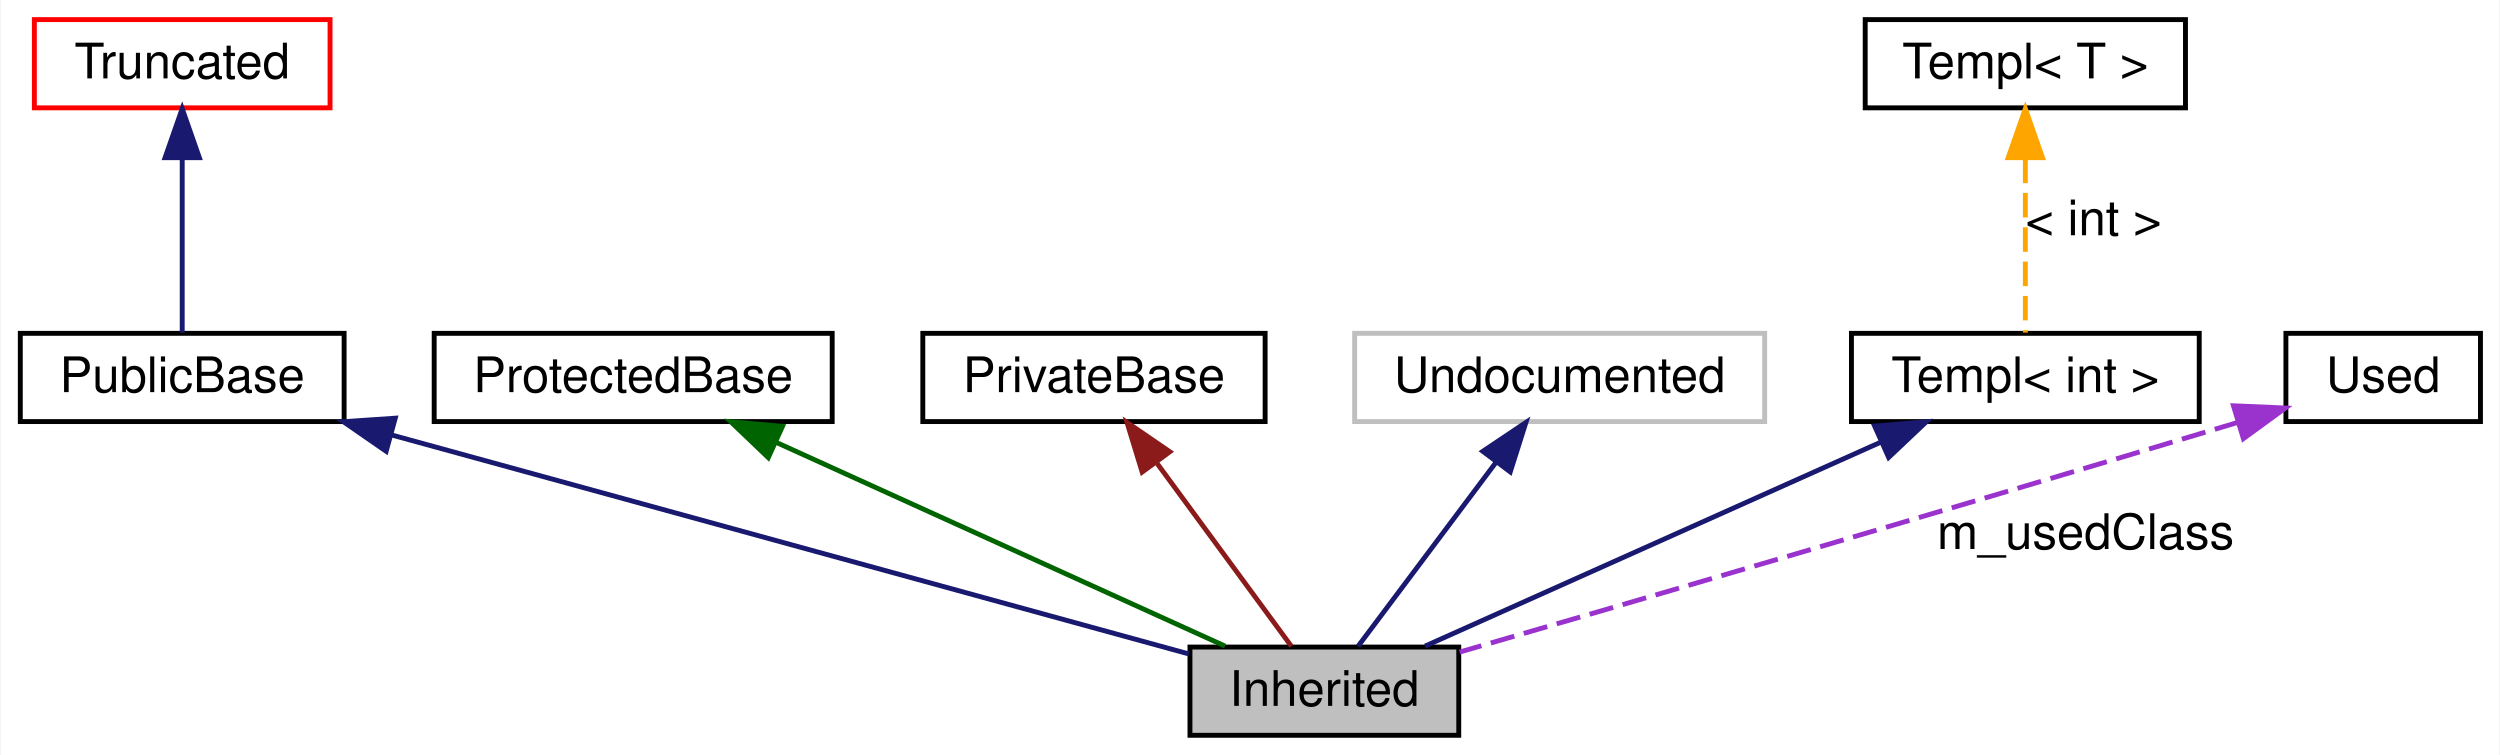
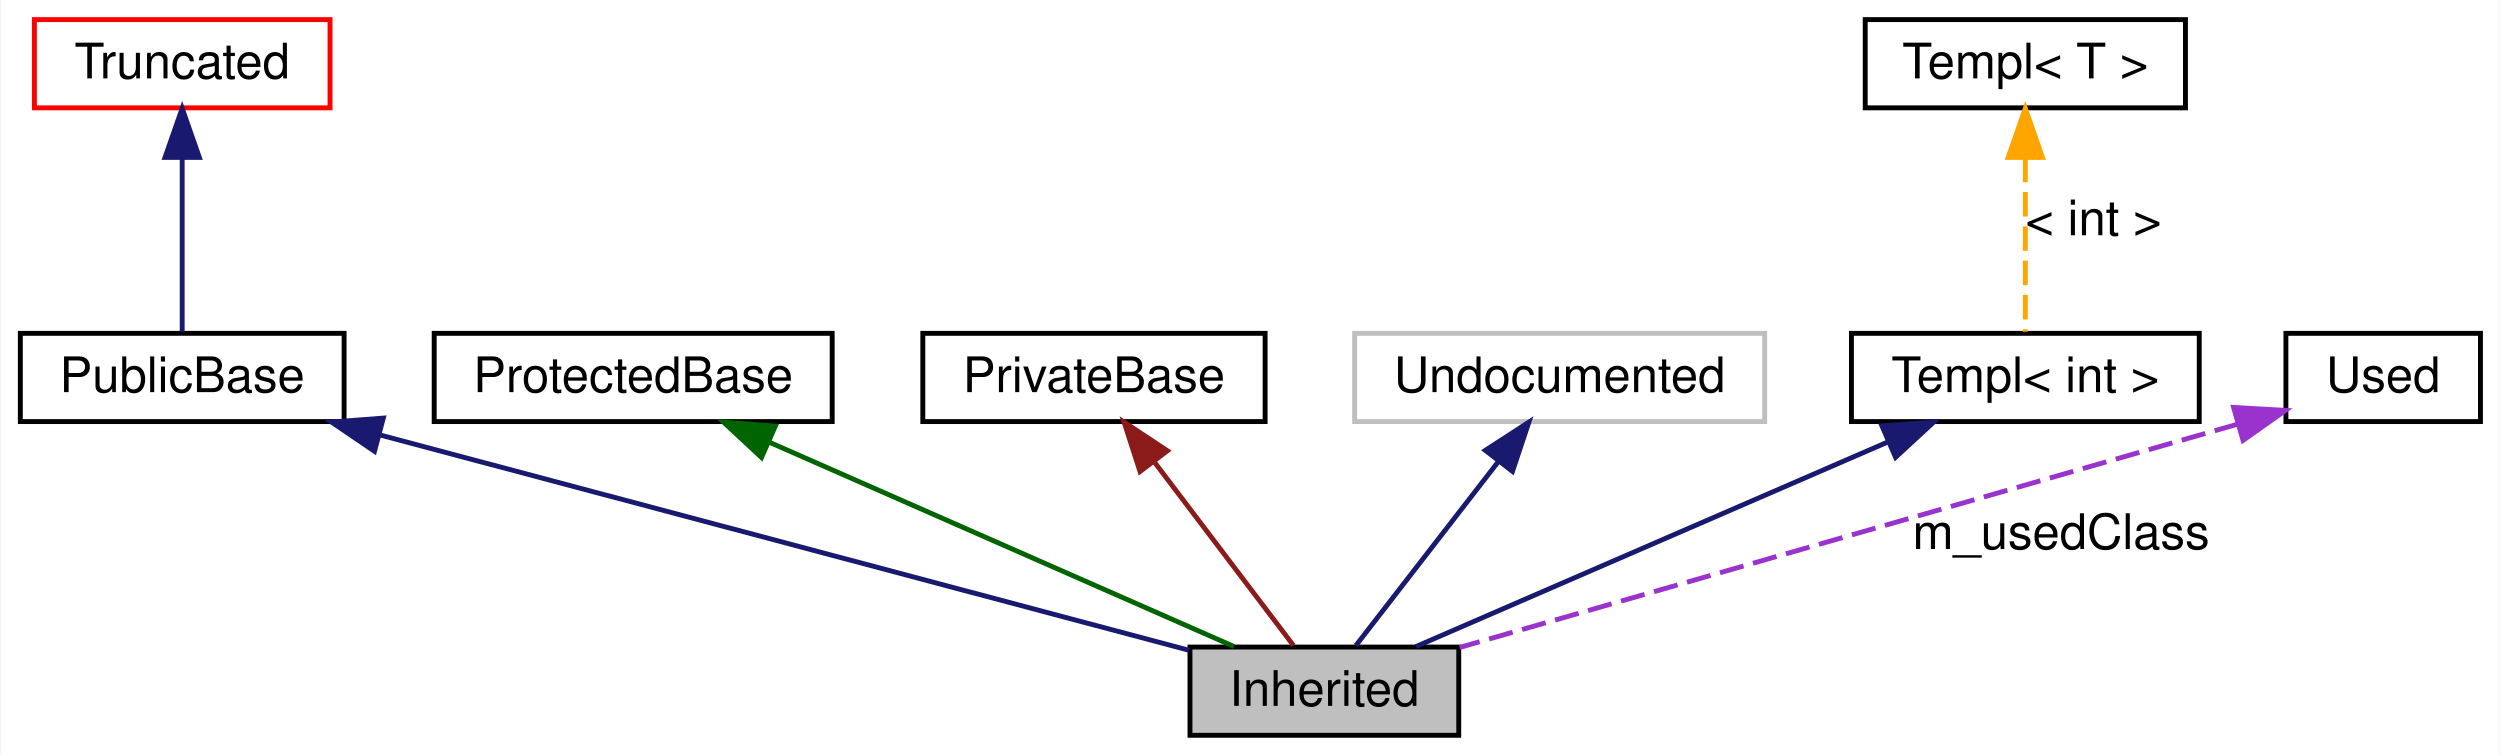
<svg xmlns="http://www.w3.org/2000/svg" xmlns:xlink="http://www.w3.org/1999/xlink" width="510pt" height="154pt" viewBox="0.00 0.00 509.69 154.00">
  <g id="graph0" class="graph" transform="scale(1 1) rotate(0) translate(4 150)">
-     <polygon fill="#ffffff" stroke="transparent" points="-4,4 -4,-150 505.687,-150 505.687,4 -4,4" />
+     <polygon fill="white" stroke="transparent" points="-4,4 -4,-150 505.69,-150 505.69,4 -4,4" />
    <g id="node1" class="node">
-       <polygon fill="#bfbfbf" stroke="#000000" points="293.431,-18 238.599,-18 238.599,0 293.431,0 293.431,-18" />
-       <text text-anchor="middle" x="266.015" y="-6" font-family="Helvetica,sans-Serif" font-size="10.00" fill="#000000">Inherited</text>
+       <polygon fill="#bfbfbf" stroke="black" points="293.43,-18 238.6,-18 238.6,0 293.43,0 293.43,-18" />
+       <text text-anchor="middle" x="266.01" y="-6" font-family="Helvetica,sans-Serif" font-size="10.00">Inherited</text>
    </g>
    <g id="node2" class="node">
      <g id="a_node2">
        <a xlink:href="$classPublicBase.html" xlink:title="PublicBase">
-           <polygon fill="none" stroke="#000000" points="66.044,-82 -.015,-82 -.015,-64 66.044,-64 66.044,-82" />
-           <text text-anchor="middle" x="33.015" y="-70" font-family="Helvetica,sans-Serif" font-size="10.00" fill="#000000">PublicBase</text>
+           <polygon fill="none" stroke="black" points="66.04,-82 -0.01,-82 -0.01,-64 66.04,-64 66.04,-82" />
+           <text text-anchor="middle" x="33.01" y="-70" font-family="Helvetica,sans-Serif" font-size="10.00">PublicBase</text>
        </a>
      </g>
    </g>
    <g id="edge1" class="edge">
-       <path fill="none" stroke="#191970" d="M75.567,-61.312C122.938,-48.3 198.113,-27.651 238.386,-16.589" />
-       <polygon fill="#191970" stroke="#191970" points="74.62,-57.942 65.904,-63.966 76.474,-64.692 74.62,-57.942" />
+       <path fill="none" stroke="midnightblue" d="M73.37,-61.26C120.6,-48.69 197.56,-28.21 238.45,-17.33" />
+       <polygon fill="midnightblue" stroke="midnightblue" points="72.24,-57.94 63.48,-63.89 74.04,-64.71 72.24,-57.94" />
    </g>
    <g id="node3" class="node">
      <g id="a_node3">
        <a xlink:href="$classTruncated.html" xlink:title="Truncated">
-           <polygon fill="none" stroke="#ff0000" points="63.174,-146 2.856,-146 2.856,-128 63.174,-128 63.174,-146" />
-           <text text-anchor="middle" x="33.015" y="-134" font-family="Helvetica,sans-Serif" font-size="10.00" fill="#000000">Truncated</text>
+           <polygon fill="none" stroke="red" points="63.17,-146 2.86,-146 2.86,-128 63.17,-128 63.17,-146" />
+           <text text-anchor="middle" x="33.01" y="-134" font-family="Helvetica,sans-Serif" font-size="10.00">Truncated</text>
        </a>
      </g>
    </g>
    <g id="edge2" class="edge">
-       <path fill="none" stroke="#191970" d="M33.015,-117.635C33.015,-105.86 33.015,-91.366 33.015,-82.153" />
-       <polygon fill="#191970" stroke="#191970" points="29.515,-117.83 33.015,-127.83 36.515,-117.83 29.515,-117.83" />
+       <path fill="none" stroke="midnightblue" d="M33.01,-117.83C33.01,-106.08 33.01,-91.34 33.01,-82.31" />
+       <polygon fill="midnightblue" stroke="midnightblue" points="29.51,-117.89 33.01,-127.89 36.51,-117.89 29.51,-117.89" />
    </g>
    <g id="node4" class="node">
      <g id="a_node4">
        <a xlink:href="$classProtectedBase.html" xlink:title="ProtectedBase">
-           <polygon fill="none" stroke="#000000" points="165.611,-82 84.418,-82 84.418,-64 165.611,-64 165.611,-82" />
-           <text text-anchor="middle" x="125.015" y="-70" font-family="Helvetica,sans-Serif" font-size="10.00" fill="#000000">ProtectedBase</text>
+           <polygon fill="none" stroke="black" points="165.61,-82 84.42,-82 84.42,-64 165.61,-64 165.61,-82" />
+           <text text-anchor="middle" x="125.01" y="-70" font-family="Helvetica,sans-Serif" font-size="10.00">ProtectedBase</text>
        </a>
      </g>
    </g>
    <g id="edge3" class="edge">
-       <path fill="none" stroke="#006400" d="M154.367,-59.677C181.724,-47.26 221.798,-29.07 245.756,-18.195" />
-       <polygon fill="#006400" stroke="#006400" points="152.577,-56.646 144.917,-63.966 155.47,-63.02 152.577,-56.646" />
+       <path fill="none" stroke="darkgreen" d="M152.71,-59.82C180.78,-47.48 223.4,-28.74 247.58,-18.11" />
+       <polygon fill="darkgreen" stroke="darkgreen" points="151.19,-56.67 143.45,-63.89 154.01,-63.07 151.19,-56.67" />
    </g>
    <g id="node5" class="node">
      <g id="a_node5">
        <a xlink:href="$classPrivateBase.html" xlink:title="PrivateBase">
-           <polygon fill="none" stroke="#000000" points="253.931,-82 184.099,-82 184.099,-64 253.931,-64 253.931,-82" />
-           <text text-anchor="middle" x="219.015" y="-70" font-family="Helvetica,sans-Serif" font-size="10.00" fill="#000000">PrivateBase</text>
+           <polygon fill="none" stroke="black" points="253.93,-82 184.1,-82 184.1,-64 253.93,-64 253.93,-82" />
+           <text text-anchor="middle" x="219.01" y="-70" font-family="Helvetica,sans-Serif" font-size="10.00">PrivateBase</text>
        </a>
      </g>
    </g>
    <g id="edge4" class="edge">
-       <path fill="none" stroke="#8b1a1a" d="M231.915,-55.433C240.775,-43.368 252.178,-27.841 259.293,-18.153" />
-       <polygon fill="#8b1a1a" stroke="#8b1a1a" points="228.847,-53.699 225.749,-63.83 234.489,-57.842 228.847,-53.699" />
+       <path fill="none" stroke="#8b1a1a" d="M231.43,-55.62C240.53,-43.61 252.51,-27.81 259.72,-18.31" />
+       <polygon fill="#8b1a1a" stroke="#8b1a1a" points="228.41,-53.81 225.16,-63.89 233.99,-58.04 228.41,-53.81" />
    </g>
    <g id="node6" class="node">
-       <polygon fill="none" stroke="#bfbfbf" points="355.837,-82 272.192,-82 272.192,-64 355.837,-64 355.837,-82" />
-       <text text-anchor="middle" x="314.015" y="-70" font-family="Helvetica,sans-Serif" font-size="10.00" fill="#000000">Undocumented</text>
+       <polygon fill="none" stroke="#bfbfbf" points="355.84,-82 272.19,-82 272.19,-64 355.84,-64 355.84,-82" />
+       <text text-anchor="middle" x="314.01" y="-70" font-family="Helvetica,sans-Serif" font-size="10.00">Undocumented</text>
    </g>
    <g id="edge5" class="edge">
-       <path fill="none" stroke="#191970" d="M301.105,-55.787C292.02,-43.673 280.217,-27.936 272.879,-18.153" />
-       <polygon fill="#191970" stroke="#191970" points="298.337,-57.93 307.137,-63.83 303.937,-53.73 298.337,-57.93" />
+       <path fill="none" stroke="midnightblue" d="M301.61,-55.97C292.28,-43.92 279.88,-27.9 272.44,-18.31" />
+       <polygon fill="midnightblue" stroke="midnightblue" points="298.85,-58.13 307.74,-63.89 304.39,-53.84 298.85,-58.13" />
    </g>
    <g id="node7" class="node">
      <g id="a_node7">
        <a xlink:href="$classTempl.html" xlink:title="Templ&lt; int &gt;">
-           <polygon fill="none" stroke="#000000" points="444.489,-82 373.54,-82 373.54,-64 444.489,-64 444.489,-82" />
-           <text text-anchor="middle" x="409.015" y="-70" font-family="Helvetica,sans-Serif" font-size="10.00" fill="#000000">Templ&lt; int &gt;</text>
+           <polygon fill="none" stroke="black" points="444.49,-82 373.54,-82 373.54,-64 444.49,-64 444.49,-82" />
+           <text text-anchor="middle" x="409.01" y="-70" font-family="Helvetica,sans-Serif" font-size="10.00">Templ&lt; int &gt;</text>
        </a>
      </g>
    </g>
    <g id="edge6" class="edge">
-       <path fill="none" stroke="#191970" d="M379.61,-59.84C351.858,-47.419 310.965,-29.118 286.56,-18.195" />
-       <polygon fill="#191970" stroke="#191970" points="378.272,-63.076 388.829,-63.966 381.132,-56.686 378.272,-63.076" />
+       <path fill="none" stroke="midnightblue" d="M380.92,-59.82C352.46,-47.48 309.23,-28.74 284.71,-18.11" />
+       <polygon fill="midnightblue" stroke="midnightblue" points="379.75,-63.13 390.32,-63.89 382.54,-56.71 379.75,-63.13" />
    </g>
    <g id="node8" class="node">
      <g id="a_node8">
        <a xlink:href="$classTempl.html" xlink:title="Templ&lt; T &gt;">
-           <polygon fill="none" stroke="#000000" points="441.683,-146 376.346,-146 376.346,-128 441.683,-128 441.683,-146" />
-           <text text-anchor="middle" x="409.015" y="-134" font-family="Helvetica,sans-Serif" font-size="10.00" fill="#000000">Templ&lt; T &gt;</text>
+           <polygon fill="none" stroke="black" points="441.68,-146 376.35,-146 376.35,-128 441.68,-128 441.68,-146" />
+           <text text-anchor="middle" x="409.01" y="-134" font-family="Helvetica,sans-Serif" font-size="10.00">Templ&lt; T &gt;</text>
        </a>
      </g>
    </g>
    <g id="edge7" class="edge">
-       <path fill="none" stroke="#ffa500" stroke-dasharray="5,2" d="M409.015,-117.635C409.015,-105.86 409.015,-91.366 409.015,-82.153" />
-       <polygon fill="#ffa500" stroke="#ffa500" points="405.515,-117.83 409.015,-127.83 412.515,-117.83 405.515,-117.83" />
-       <text text-anchor="middle" x="422.914" y="-102" font-family="Helvetica,sans-Serif" font-size="10.00" fill="#000000">&lt; int &gt;</text>
+       <path fill="none" stroke="orange" stroke-dasharray="5,2" d="M409.01,-117.83C409.01,-106.08 409.01,-91.34 409.01,-82.31" />
+       <polygon fill="orange" stroke="orange" points="405.51,-117.89 409.01,-127.89 412.51,-117.89 405.51,-117.89" />
+       <text text-anchor="middle" x="422.91" y="-102" font-family="Helvetica,sans-Serif" font-size="10.00">&lt; int &gt;</text>
    </g>
    <g id="node9" class="node">
      <g id="a_node9">
        <a xlink:href="$classUsed.html" xlink:title="Used">
-           <polygon fill="none" stroke="#000000" points="501.861,-82 462.168,-82 462.168,-64 501.861,-64 501.861,-82" />
-           <text text-anchor="middle" x="482.015" y="-70" font-family="Helvetica,sans-Serif" font-size="10.00" fill="#000000">Used</text>
+           <polygon fill="none" stroke="black" points="501.86,-82 462.17,-82 462.17,-64 501.86,-64 501.86,-82" />
+           <text text-anchor="middle" x="482.01" y="-70" font-family="Helvetica,sans-Serif" font-size="10.00">Used</text>
        </a>
      </g>
    </g>
    <g id="edge8" class="edge">
-       <path fill="none" stroke="#9a32cd" stroke-dasharray="5,2" d="M452.451,-63.861C390.08,-45.048 328.353,-27.051 293.618,-16.98" />
-       <polygon fill="#9a32cd" stroke="#9a32cd" points="451.473,-67.222 462.058,-66.764 453.498,-60.521 451.473,-67.222" />
-       <text text-anchor="middle" x="421.305" y="-38" font-family="Helvetica,sans-Serif" font-size="10.00" fill="#000000">m_usedClass</text>
+       <path fill="none" stroke="#9a32cd" stroke-dasharray="5,2" d="M452.45,-63.51C410.54,-51.48 334.43,-29.64 293.62,-17.92" />
+       <polygon fill="#9a32cd" stroke="#9a32cd" points="451.5,-66.88 462.08,-66.28 453.43,-60.16 451.5,-66.88" />
+       <text text-anchor="middle" x="416.31" y="-38" font-family="Helvetica,sans-Serif" font-size="10.00">m_usedClass</text>
    </g>
  </g>
</svg>
